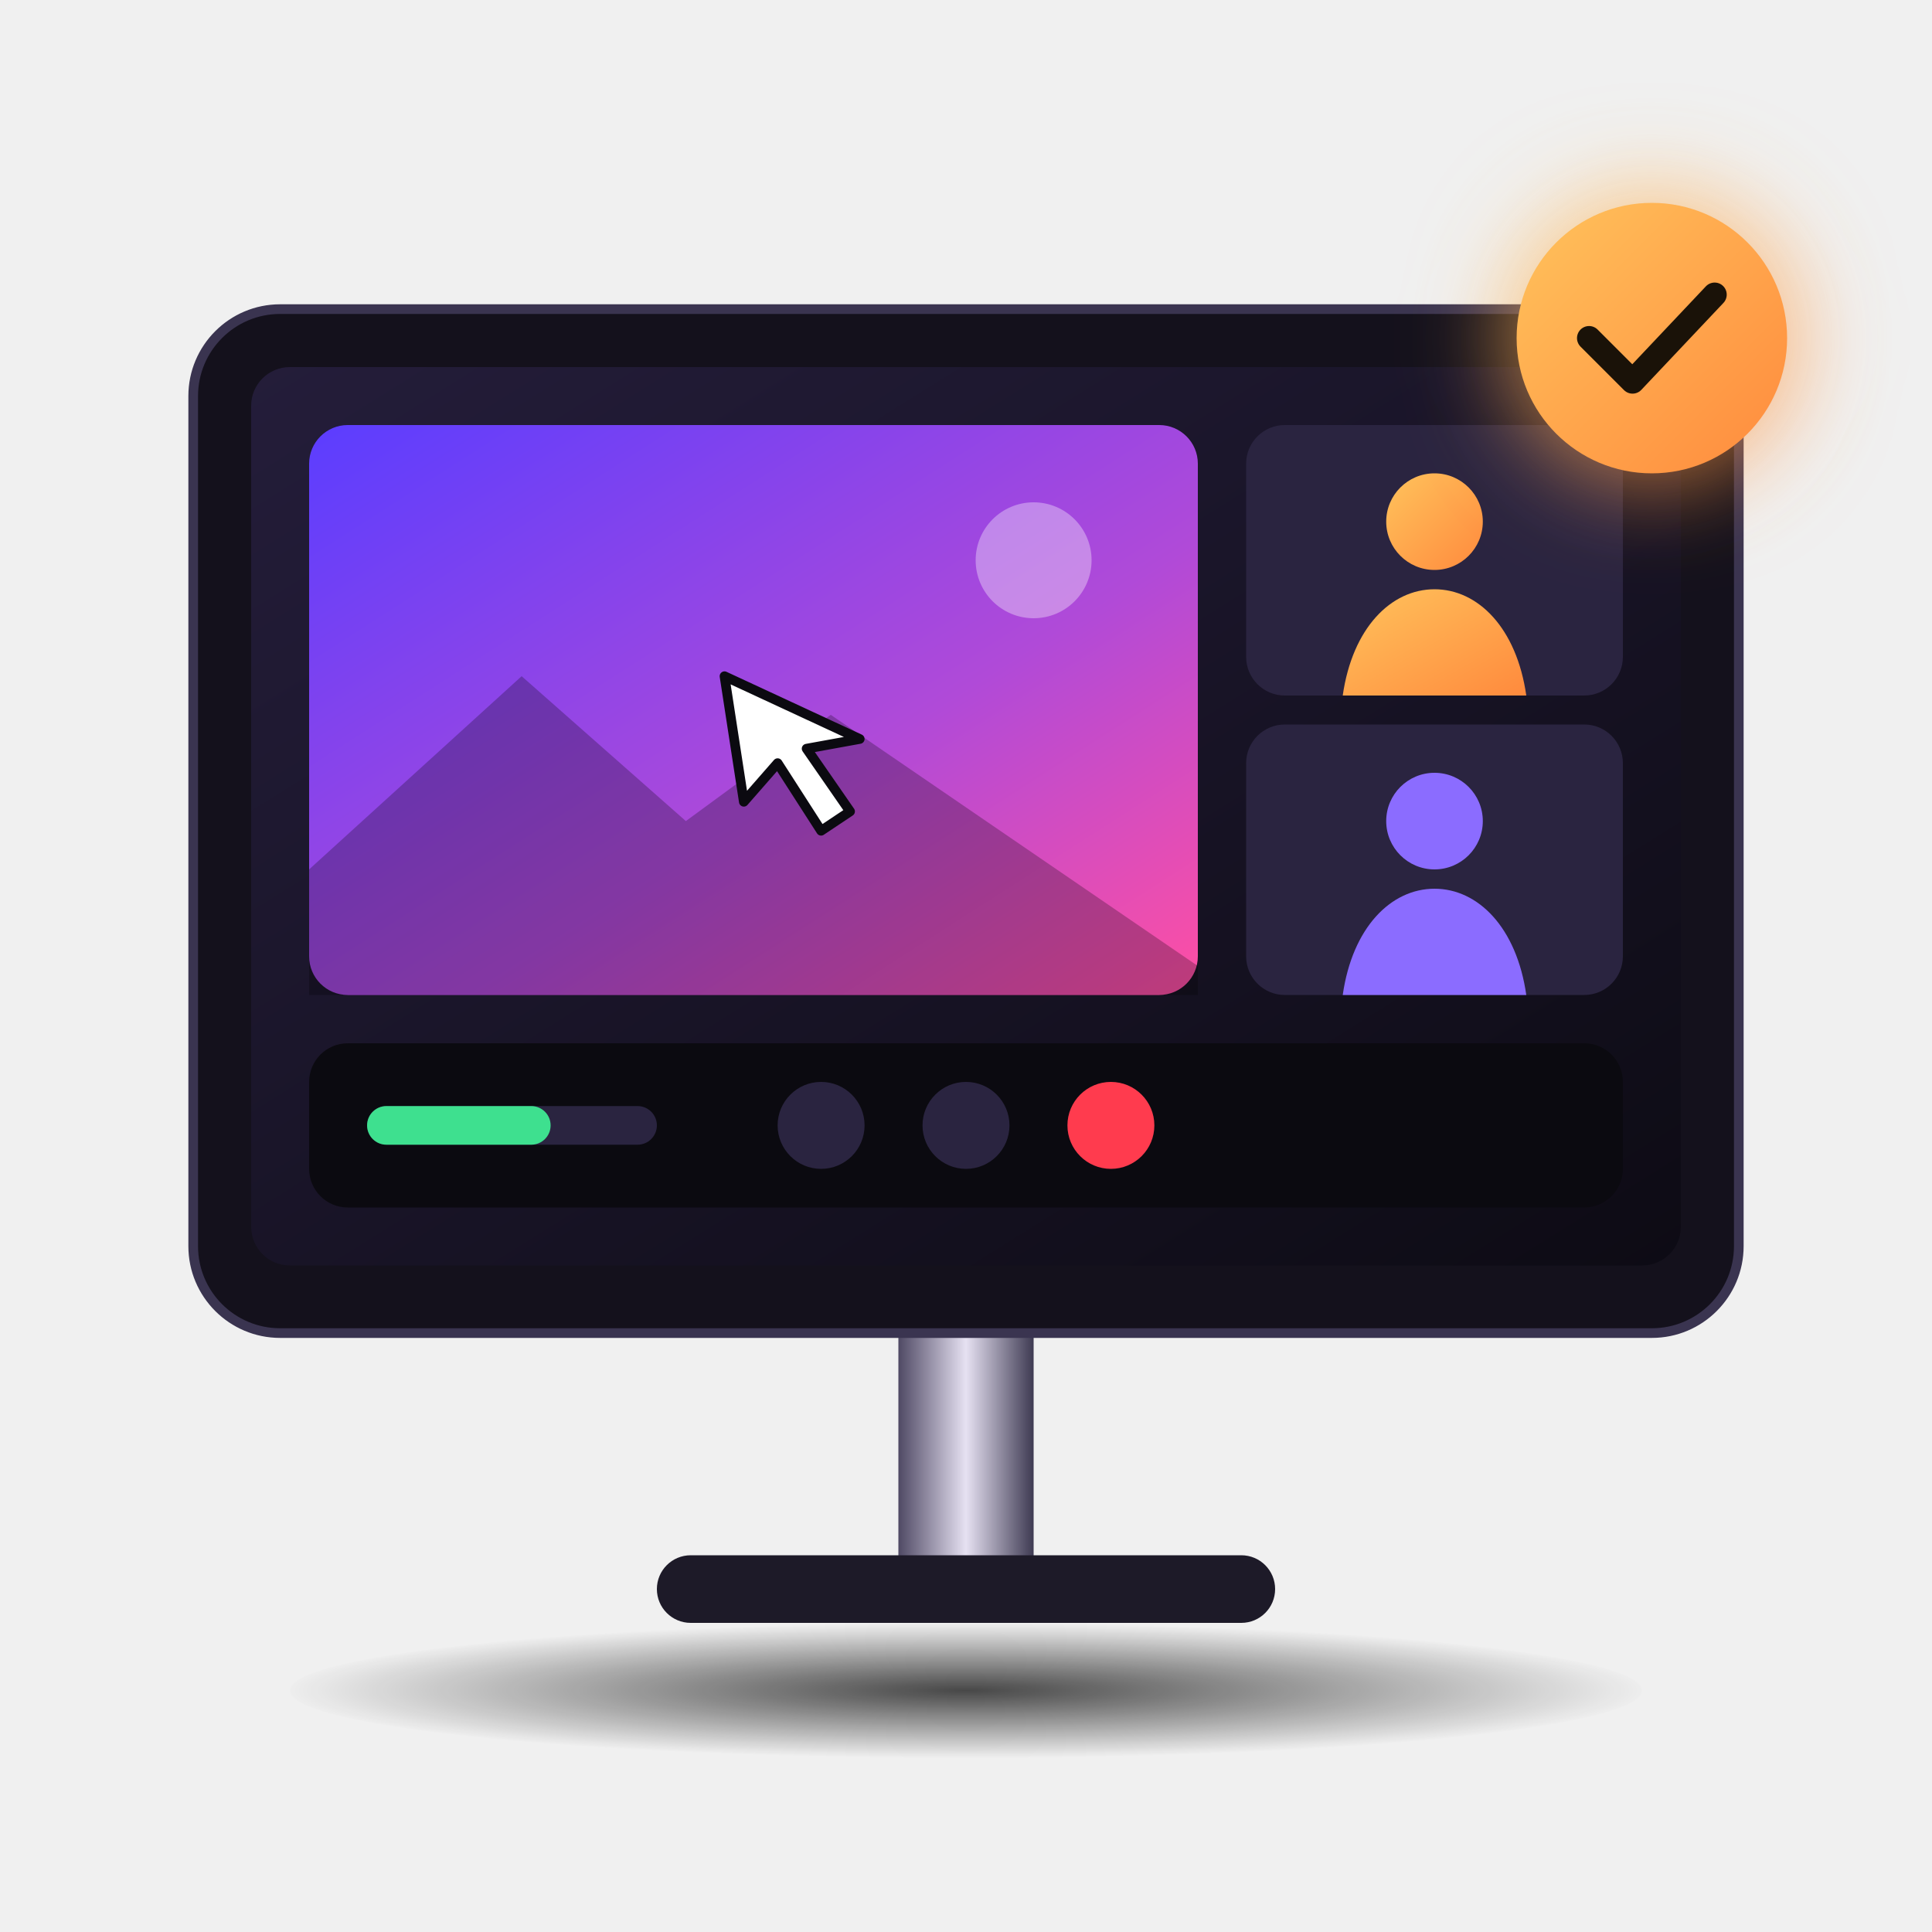
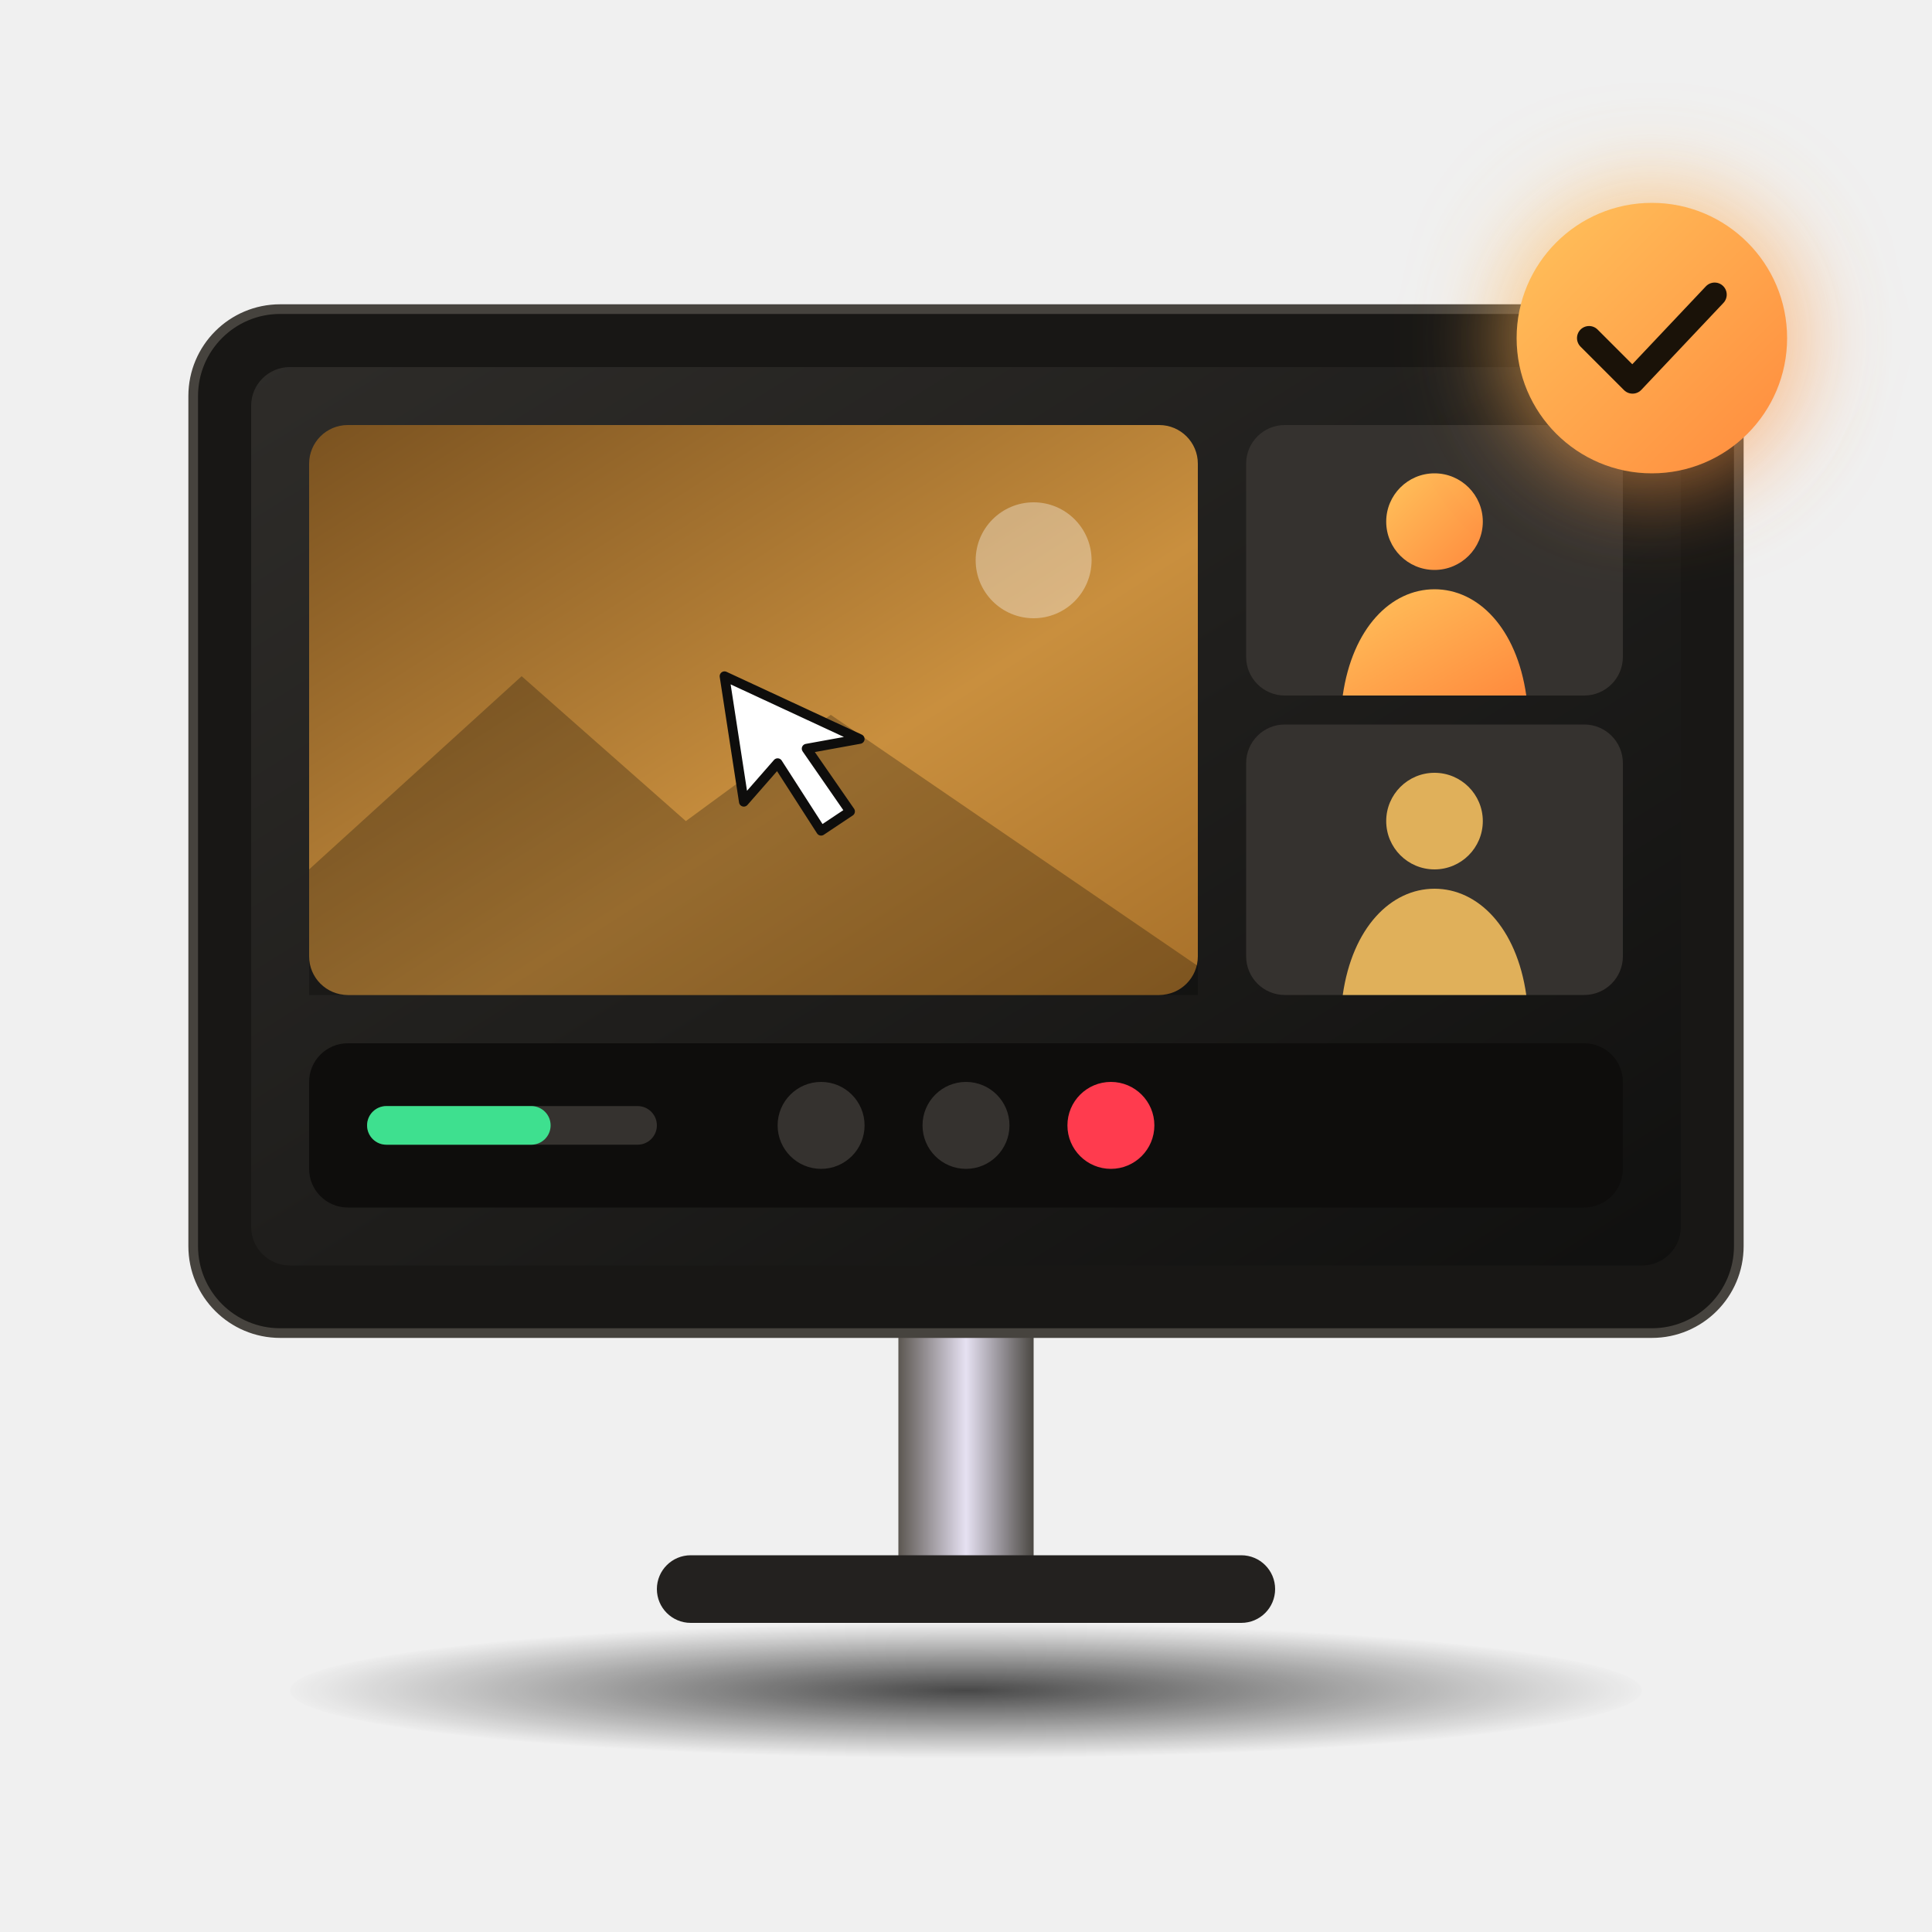
<svg xmlns="http://www.w3.org/2000/svg" viewBox="0 0 400 400">
  <defs>
    <linearGradient id="sc" x1="0" y1="0" x2="1" y2="1">
-       <stop offset="0" stop-color="#241d3a" />
-       <stop offset="1" stop-color="#0d0b14" />
+       <stop offset="0" stop-color="#2e2c29" />
+       <stop offset="1" stop-color="#10100f" />
    </linearGradient>
    <linearGradient id="scene" x1="0" y1="0" x2="1" y2="1">
-       <stop offset="0" stop-color="#5b3dff" />
-       <stop offset=".6" stop-color="#b04ad8" />
-       <stop offset="1" stop-color="#ff4fa3" />
+       <stop offset="0" stop-color="#7a5220" />
+       <stop offset=".6" stop-color="#c98f3e" />
+       <stop offset="1" stop-color="#a8712a" />
    </linearGradient>
    <linearGradient id="gold" x1="0" y1="0" x2="1" y2="1">
      <stop offset="0" stop-color="#ffc35c" />
      <stop offset="1" stop-color="#ff8a3d" />
    </linearGradient>
    <linearGradient id="m" x1="0" x2="1">
-       <stop offset="0" stop-color="#4f4964" />
+       <stop offset="0" stop-color="#5c5751" />
      <stop offset=".5" stop-color="#e6e1f2" />
-       <stop offset="1" stop-color="#3e3a52" />
+       <stop offset="1" stop-color="#4a4742" />
    </linearGradient>
    <radialGradient id="s">
      <stop offset="0" stop-color="#000" stop-opacity=".7" />
      <stop offset="1" stop-color="#000" stop-opacity="0" />
    </radialGradient>
    <filter id="g" x="-50%" y="-50%" width="200%" height="200%">
      <feGaussianBlur stdDeviation="10" />
    </filter>
  </defs>
  <ellipse cx="200" cy="350" rx="140" ry="14" fill="url(#s)" />
  <rect x="186" y="270" width="28" height="56" fill="url(#m)" />
-   <rect x="136" y="322" width="128" height="14" rx="7" fill="#1d1a28" />
-   <rect x="40" y="64" width="320" height="212" rx="18" fill="#14111c" stroke="#3a3450" stroke-width="2" />
+   <rect x="136" y="322" width="128" height="14" rx="7" fill="#23211f" />
+   <rect x="40" y="64" width="320" height="212" rx="18" fill="#181715" stroke="#46433e" stroke-width="2" />
  <rect x="52" y="76" width="296" height="186" rx="8" fill="url(#sc)" />
  <rect x="64" y="88" width="184" height="118" rx="8" fill="url(#scene)" />
  <path d="M64 180l44-40 34 30 30-22 76 52v6H64z" fill="#000" opacity=".25" />
  <circle cx="214" cy="116" r="12" fill="#fff" opacity=".35" />
-   <rect x="258" y="88" width="78" height="56" rx="8" fill="#2a2440" />
+   <rect x="258" y="88" width="78" height="56" rx="8" fill="#35322f" />
  <circle cx="297" cy="108" r="10" fill="url(#gold)" />
  <path d="M278 144c2-14 10-22 19-22s17 8 19 22z" fill="url(#gold)" />
-   <rect x="258" y="150" width="78" height="56" rx="8" fill="#2a2440" />
-   <circle cx="297" cy="170" r="10" fill="#8b6cff" />
-   <path d="M278 206c2-14 10-22 19-22s17 8 19 22z" fill="#8b6cff" />
+   <rect x="258" y="150" width="78" height="56" rx="8" fill="#35322f" />
+   <circle cx="297" cy="170" r="10" fill="#e0b05a" />
+   <path d="M278 206c2-14 10-22 19-22s17 8 19 22z" fill="#e0b05a" />
  <g>
-     <rect x="64" y="216" width="272" height="34" rx="8" fill="#0b0a10" />
-     <circle cx="170" cy="233" r="9" fill="#2a2440" />
-     <circle cx="200" cy="233" r="9" fill="#2a2440" />
+     <rect x="64" y="216" width="272" height="34" rx="8" fill="#0e0d0c" />
+     <circle cx="170" cy="233" r="9" fill="#35322f" />
+     <circle cx="200" cy="233" r="9" fill="#35322f" />
    <circle cx="230" cy="233" r="9" fill="#ff3b4e" />
-     <rect x="76" y="229" width="60" height="8" rx="4" fill="#2a2440" />
+     <rect x="76" y="229" width="60" height="8" rx="4" fill="#35322f" />
    <rect x="76" y="229" width="38" height="8" rx="4" fill="#3ee08f" />
  </g>
-   <path d="M150 140l4 26 7-8 9 14 6-4-9-13 11-2z" fill="#fff" stroke="#0b0a10" stroke-width="2" stroke-linejoin="round" />
+   <path d="M150 140l4 26 7-8 9 14 6-4-9-13 11-2z" fill="#fff" stroke="#0e0d0c" stroke-width="2" stroke-linejoin="round" />
  <circle cx="342" cy="70" r="30" fill="url(#gold)" filter="url(#g)" opacity=".7" />
  <circle cx="342" cy="70" r="28" fill="url(#gold)" />
  <path d="M329 70l9 9 17-18" fill="none" stroke="#1a1208" stroke-width="5" stroke-linecap="round" stroke-linejoin="round" />
</svg>
